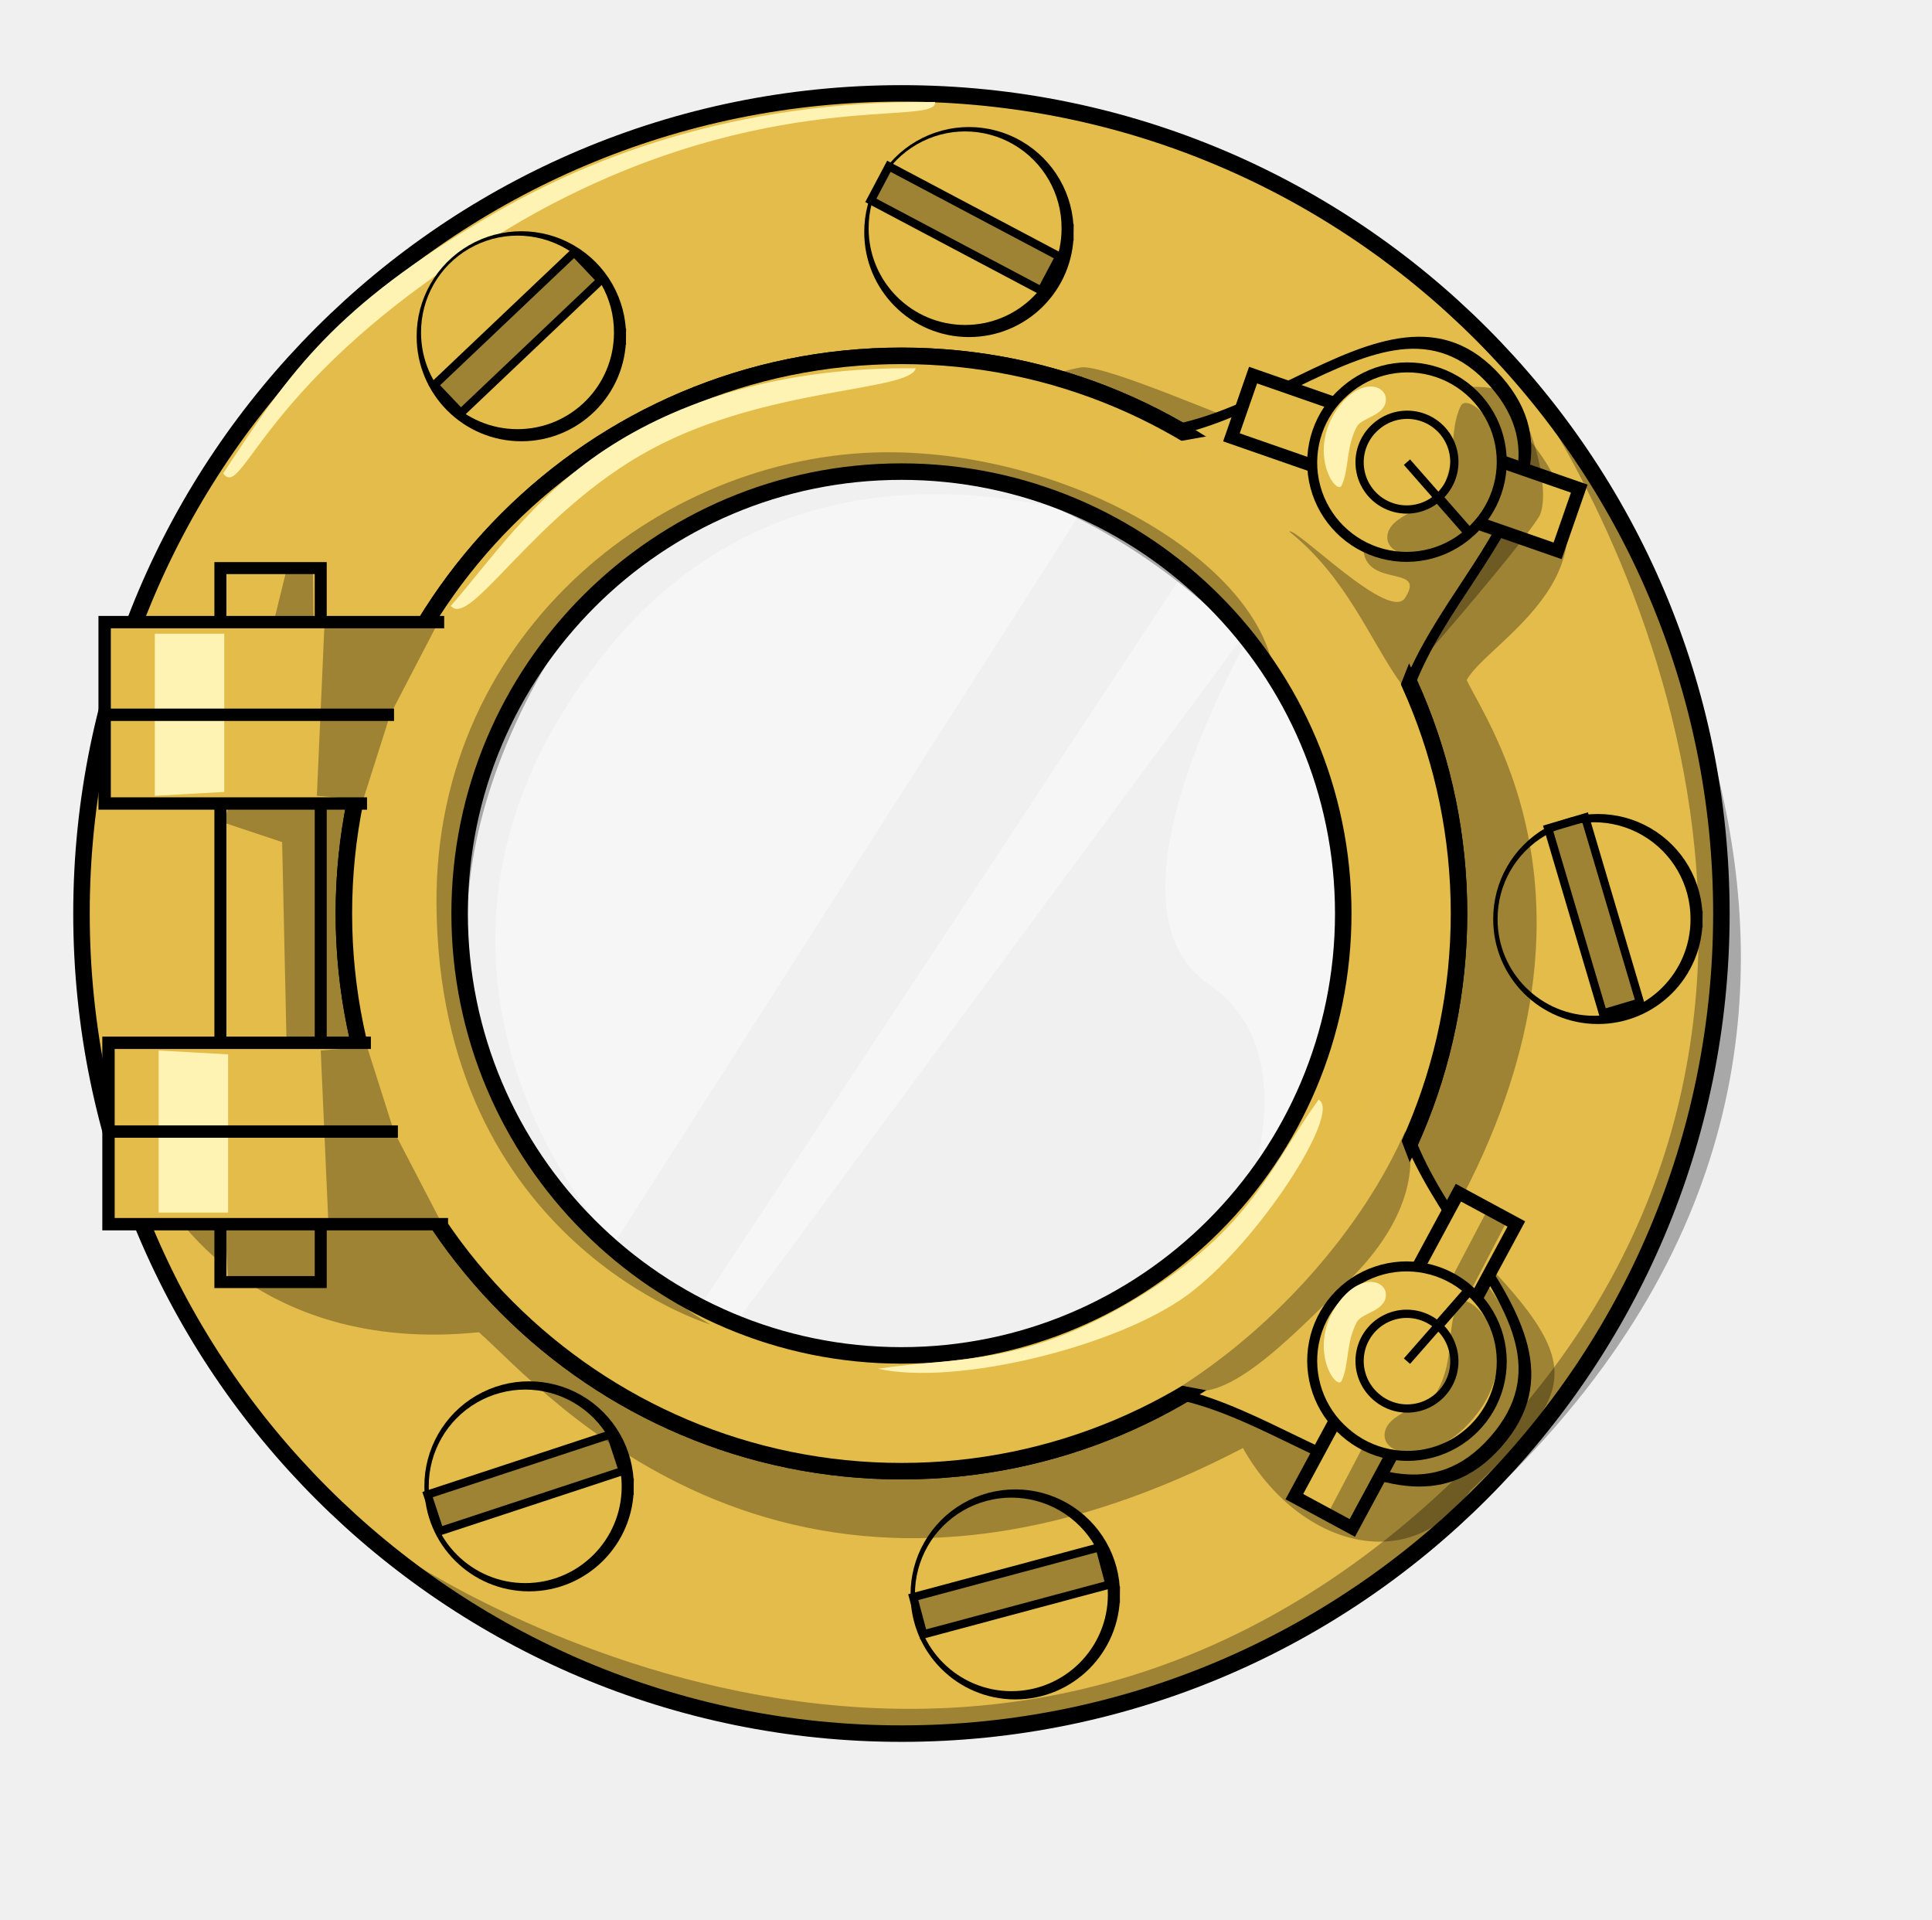
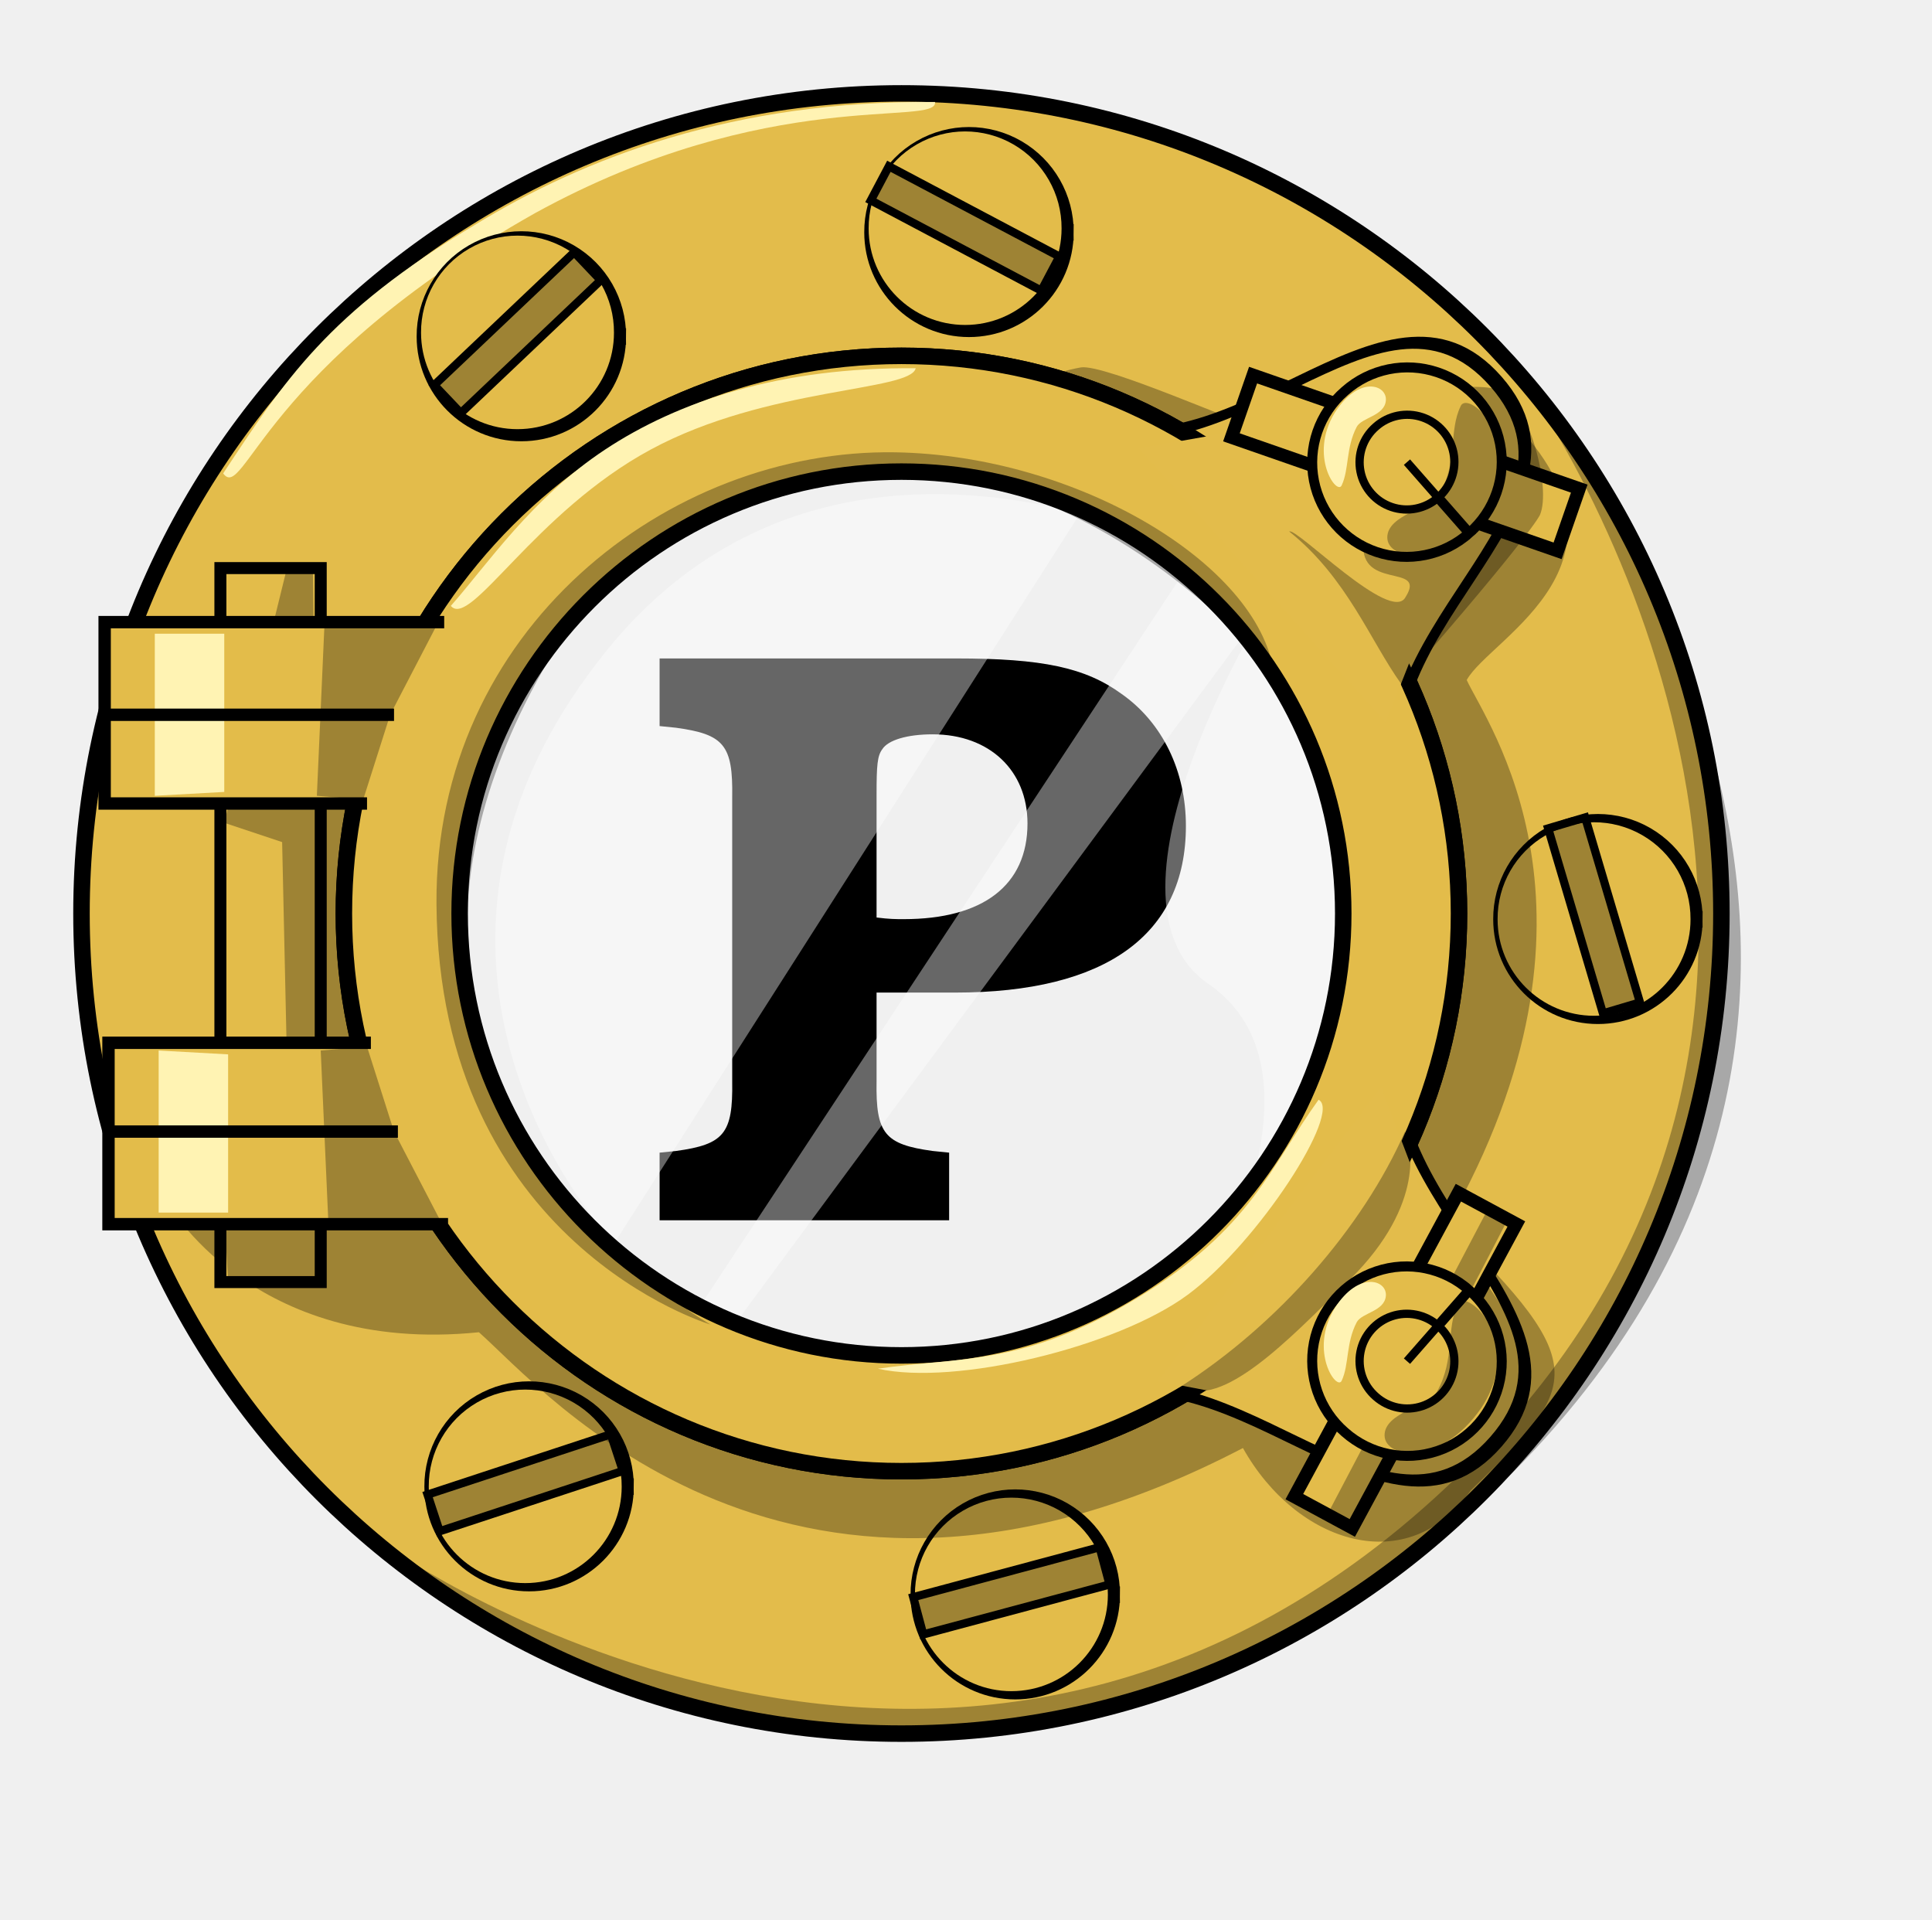
<svg xmlns="http://www.w3.org/2000/svg" xmlns:xlink="http://www.w3.org/1999/xlink" id="svg548" width="155mm" height="154mm">
  <defs id="defs550">
    <linearGradient id="linearGradient679">
      <stop style="stop-color:#000;stop-opacity:1;" offset="0" id="stop680" />
      <stop style="stop-color:#fff;stop-opacity:1;" offset="1" id="stop681" />
    </linearGradient>
    <linearGradient id="linearGradient675">
      <stop style="stop-color:#ffffff;stop-opacity:1;" offset="0" id="stop676" />
      <stop style="stop-color:#a28fff;stop-opacity:1;" offset="1" id="stop677" />
    </linearGradient>
    <radialGradient xlink:href="#linearGradient675" id="radialGradient678" cx="0.269" cy="0.445" fx="0.269" fy="0.445" r="0.495" gradientUnits="objectBoundingBox" spreadMethod="pad" />
  </defs>
+   <text style="fill:black;stroke:none;font-family:URW Bookman L;font-style:normal;font-weight:bold;font-size:300;fill-opacity:1;stroke-opacity:1;stroke-width:1pt;stroke-linejoin:miter;stroke-linecap:butt;text-anchor:start;writing-mode:lr;" x="233.885" y="443.714" id="text688" transform="scale(0.833752,0.833752)">
+     <tspan x="233.885" y="443.714" id="tspan697">
+ P</tspan>
+   </text>
  <path style="fill:#ffffff;fill-rule:evenodd;stroke:none;stroke-opacity:1;stroke-width:1pt;stroke-linejoin:miter;stroke-linecap:butt;fill-opacity:0.404;" d="M 360 171.919 L 210 399.419 L 218.75 406.919 L 385 181.919 C 385 181.919 328.75 271.919 366.25 298.169 C 428.75 340.669 290 488.169 425 311.919 C 425 289.419 400 185.669 400 185.669 L 360 171.919 z " id="path640" />
  <path style="fill:#ffffff;fill-rule:evenodd;stroke:none;stroke-opacity:1;stroke-width:1pt;stroke-linejoin:miter;stroke-linecap:butt;fill-opacity:0.402;" d="M 181.25 200.669 C 121.25 278.169 162.5 350.669 186.25 376.919 L 327.5 155.669 C 273.75 141.919 219.377 150.627 181.25 200.669 z " id="path638" />
  <path style="font-size:12;fill:#e3bc4b;fill-rule:evenodd;stroke:#000000;stroke-width:5;fill-opacity:1;" d="M 601.39 677.371 C 601.39 814.615 490.005 926 352.761 926 C 215.518 926 104.132 814.615 104.132 677.371 C 104.132 540.128 215.518 428.742 352.761 428.742 C 490.005 428.742 601.39 540.128 601.39 677.371 z M 521.829 677.371 C 521.829 770.697 446.087 846.438 352.761 846.438 C 259.436 846.438 183.693 770.697 183.693 677.371 C 183.693 584.045 259.436 508.303 352.761 508.303 C 446.087 508.303 521.829 584.045 521.829 677.371 z " id="path555" transform="translate(-79.42356,-400.4271)" />
  <path style="fill:#fff3b3;fill-rule:evenodd;stroke:none;stroke-opacity:1;stroke-width:1pt;stroke-linejoin:miter;stroke-linecap:butt;fill-opacity:1;" d="M 214.876 573.45 C 228.613 554.43 238.297 540.533 269.544 523.592 C 292.82 510.609 324.27 500.222 365.22 503.147 C 365.639 508.602 331.437 497.359 282.017 521.827 C 224.183 551.26 218.84 579.922 214.876 573.45 z " id="path666" transform="matrix(1.478566,-8.772640e-2,9.172000e-2,1.414187,-302.6353,-648.5901)" />
  <path style="fill-rule:evenodd;stroke:#000000;fill:#050401;fill-opacity:1;stroke-opacity:1;stroke-width:5;stroke-linejoin:miter;stroke-linecap:butt;stroke-dasharray:none;" id="path630" d="M 597.88 682.636 A 29.251 29.25 0 1 0 539.379,682.636 A 29.25 29.25 0 1 0 597.88 682.636 L 568.63 682.636 z" transform="translate(-84.10356,-403.9373)" />
  <path style="fill-rule:evenodd;stroke:none;fill:#e3bc4a;fill-opacity:1;stroke-opacity:1;stroke-width:3.75;stroke-linejoin:miter;stroke-linecap:butt;stroke-dasharray:none;" id="path631" d="M 597.88 682.636 A 29.251 29.25 0 1 0 539.379,682.636 A 29.25 29.25 0 1 0 597.88 682.636 L 568.63 682.636 z" transform="translate(-85.27376,-403.9373)" />
  <rect style="font-size:12;fill-opacity:0.303;fill-rule:evenodd;stroke:#000000;stroke-width:2.5;" id="rect632" width="58.501" height="11.7" x="374.159" y="-390.449" transform="matrix(0.284087,0.958799,-0.958799,0.284087,0,0)" />
  <path style="fill-rule:evenodd;stroke:#000000;fill:#050401;fill-opacity:1;stroke-opacity:1;stroke-width:5;stroke-linejoin:miter;stroke-linecap:butt;stroke-dasharray:none;" id="path633" d="M 597.88 682.636 A 29.251 29.25 0 1 0 539.379,682.636 A 29.25 29.25 0 1 0 597.88 682.636 L 568.63 682.636 z" transform="translate(-260.7766,-199.1838)" />
  <path style="fill-rule:evenodd;stroke:none;fill:#e3bc4a;fill-opacity:1;stroke-opacity:1;stroke-width:3.75;stroke-linejoin:miter;stroke-linecap:butt;stroke-dasharray:none;" id="path634" d="M 597.88 682.636 A 29.251 29.25 0 1 0 539.379,682.636 A 29.25 29.25 0 1 0 597.88 682.636 L 568.63 682.636 z" transform="translate(-261.9467,-199.1839)" />
  <rect style="font-size:12;fill-opacity:0.303;fill-rule:evenodd;stroke:#000000;stroke-width:2.5;" id="rect635" width="58.501" height="11.7" x="142.146" y="539.378" transform="matrix(0.96592,-0.258842,0.258842,0.96592,0,0)" />
  <path style="fill-rule:evenodd;stroke:#000000;fill:#050401;fill-opacity:1;stroke-opacity:1;stroke-width:5;stroke-linejoin:miter;stroke-linecap:butt;stroke-dasharray:none;" id="path636" d="M 597.88 682.636 A 29.251 29.25 0 1 0 539.379,682.636 A 29.25 29.25 0 1 0 597.88 682.636 L 568.63 682.636 z" transform="translate(-408.1991,-231.9443)" />
  <path style="fill-rule:evenodd;stroke:none;fill:#e3bc4a;fill-opacity:1;stroke-opacity:1;stroke-width:3.75;stroke-linejoin:miter;stroke-linecap:butt;stroke-dasharray:none;" id="path637" d="M 597.88 682.636 A 29.251 29.25 0 1 0 539.379,682.636 A 29.25 29.25 0 1 0 597.88 682.636 L 568.63 682.636 z" transform="translate(-409.3693,-231.9445)" />
  <rect style="font-size:12;fill-opacity:0.303;fill-rule:evenodd;stroke:#000000;stroke-width:2.5;" id="rect638" width="58.501" height="11.7" x="-18.535" y="470.929" transform="matrix(0.949857,-0.312685,0.312685,0.949857,0,0)" />
  <path style="fill:#000000;fill-rule:evenodd;stroke:none;stroke-opacity:1;stroke-width:1pt;stroke-linejoin:miter;stroke-linecap:butt;fill-opacity:0.302;" d="M 211.774 605.415 C 211.774 606.585 147.422 624.135 147.422 624.135 L 166.143 730.607 L 129.872 764.537 C 129.872 764.537 155.613 811.338 224.644 804.318 C 244.534 821.868 319.415 910.789 456.308 839.419 C 472.688 868.669 506.619 879.199 525.339 852.289 C 558.099 820.699 562.78 814.848 518.319 771.557 C 572.14 676.785 530.019 619.455 524.169 606.585 C 531.189 593.714 581.5 570.314 535.869 525.853 C 499.598 503.623 460.988 529.363 458.648 529.363 C 456.308 529.363 414.187 510.643 407.167 511.813 C 400.147 512.983 373.236 521.173 373.236 521.173 L 477.368 582.014 C 477.368 582.014 503.108 651.045 503.108 652.215 C 503.108 653.385 489.068 745.817 489.068 745.817 C 489.068 745.817 427.057 812.508 424.717 813.678 C 422.377 814.848 335.796 828.888 328.776 828.888 C 321.755 828.888 246.874 783.258 243.364 780.918 C 239.854 778.578 209.434 697.846 208.264 691.996 C 207.093 686.146 212.944 606.585 211.774 605.415 z " id="path620" transform="translate(-79.42356,-400.4271)" />
  <rect style="font-size:12;fill:#e3bc4a;fill-rule:evenodd;stroke:#000000;stroke-width:3.634;" id="rect566" width="30.421" height="216.454" x="66.829" y="172.227" />
  <path style="fill:#000000;fill-rule:evenodd;stroke:none;stroke-opacity:1;stroke-width:1pt;stroke-linejoin:miter;stroke-linecap:butt;fill-opacity:0.303;" d="M 174.333 573.824 L 166.143 573.824 L 147.423 649.875 L 164.973 655.726 L 167.313 762.197 L 147.423 768.047 L 148.593 789.108 L 176.673 787.938 L 174.333 573.824 z " id="path619" transform="translate(-79.42356,-400.4271)" />
  <path style="font-size:12;fill:#e3bc4a;fill-rule:evenodd;stroke:#000000;stroke-width:3.75;" d="M 442.913 432.283 C 513.78 414.567 478.346 343.701 549.213 343.701 C 620.079 343.701 584.646 414.567 655.512 432.283 " id="path573" transform="matrix(0.492516,0.56143,-0.904,0.793037,493.8064,-465.2463)" />
  <path style="font-size:12;fill:#e3bc4a;fill-rule:evenodd;stroke:#000000;stroke-width:3.75;" d="M 442.913 432.283 C 513.78 414.567 478.346 343.701 549.213 343.701 C 620.079 343.701 584.646 414.567 655.512 432.283 " id="path592" transform="matrix(0.492516,-0.56143,-0.904,-0.793037,493.8063,1018.005)" />
  <path style="fill-rule:evenodd;stroke:#000000;fill:#050401;fill-opacity:1;stroke-opacity:1;stroke-width:5;stroke-linejoin:miter;stroke-linecap:butt;stroke-dasharray:none;" id="path598" d="M 597.88 682.636 A 29.251 29.25 0 1 0 539.379,682.636 A 29.25 29.25 0 1 0 597.88 682.636 L 568.63 682.636 z" transform="translate(-410.5391,-580.6101)" />
  <path style="font-size:12;fill:#e3bc4a;fill-rule:evenodd;stroke:#000000;stroke-width:5;" d="M 521.829 677.371 C 521.829 770.697 446.087 846.438 352.761 846.438 C 259.436 846.438 183.693 770.697 183.693 677.371 C 183.693 584.045 259.436 508.303 352.761 508.303 C 446.087 508.303 521.829 584.045 521.829 677.371 z M 486.728 677.371 C 486.728 751.321 426.711 811.337 352.761 811.337 C 278.811 811.337 218.794 751.321 218.794 677.371 C 218.794 603.42 278.811 543.403 352.761 543.403 C 426.711 543.403 486.728 603.42 486.728 677.371 z " id="path562" transform="translate(-79.42356,-400.4271)" />
  <path style="fill:#e3bc4b;fill-rule:evenodd;stroke:none;stroke-opacity:1;stroke-width:1pt;stroke-linejoin:miter;stroke-linecap:butt;fill-opacity:1;" d="M 424.717 536.383 L 477.368 527.023 L 510.714 591.374 L 499.599 619.455 L 424.717 536.383 z " id="path659" transform="matrix(0.18743,0.982278,-0.982278,0.18743,866.0483,-188.1332)" />
  <path style="fill:#e3bc4b;fill-rule:evenodd;stroke:none;stroke-opacity:1;stroke-width:1pt;stroke-linejoin:miter;stroke-linecap:butt;fill-opacity:1;" d="M 424.717 536.383 L 477.368 527.023 L 510.714 591.374 L 499.599 619.455 L 424.717 536.383 z " id="path639" transform="translate(-79.42356,-400.4271)" />
  <path style="fill:#fff3b3;fill-rule:evenodd;stroke:none;stroke-opacity:1;stroke-width:1pt;stroke-linejoin:miter;stroke-linecap:butt;fill-opacity:1;" d="M 219.964 567.974 C 231.664 556.274 246.436 536.901 269.544 523.592 C 292.652 510.283 324.168 501.87 365.118 504.795 C 363.07 511.752 319.857 507.578 283.44 524.397 C 247.023 541.216 225.453 575.368 219.964 567.974 z " id="path615" transform="matrix(0.998081,-6.191405e-2,6.191405e-2,0.998081,-118.0059,-369.5793)" />
  <path style="fill:#000000;fill-rule:evenodd;stroke:none;stroke-opacity:1;stroke-width:1pt;stroke-linejoin:miter;stroke-linecap:butt;fill-opacity:0.303;" d="M 294.845 801.978 C 294.845 801.978 212.455 777.404 211.773 674.446 C 211.231 591.37 282.053 536.36 351.006 537.553 C 406.078 538.522 460.988 571.484 465.668 604.245 C 443.437 578.504 356.856 495.433 258.574 580.844 C 155.613 725.927 297.185 803.148 294.845 801.978 z " id="path622" transform="translate(-79.42356,-400.4271)" />
  <path style="fill:#fff3b3;fill-rule:evenodd;stroke:none;stroke-opacity:1;stroke-width:1pt;stroke-linejoin:miter;stroke-linecap:butt;fill-opacity:1;" d="M 224.453 580.261 C 217.657 575.876 247.459 539.309 270.567 526 C 293.675 512.691 343.726 506.45 366.445 514.365 C 341.788 515.148 322.048 510.058 285.631 526.877 C 249.214 543.696 241.319 561.68 224.453 580.261 z " id="path623" transform="matrix(-0.993582,0.113114,-0.113114,-0.993582,688.4698,884.5519)" />
  <path style="fill-rule:evenodd;stroke:none;fill:#e3bc4a;fill-opacity:1;stroke-opacity:1;stroke-width:3.75;stroke-linejoin:miter;stroke-linecap:butt;stroke-dasharray:none;" id="path625" d="M 597.88 682.636 A 29.251 29.25 0 1 0 539.379,682.636 A 29.25 29.25 0 1 0 597.88 682.636 L 568.63 682.636 z" transform="translate(-411.7093,-581.7803)" />
  <rect style="font-size:12;fill-opacity:0.303;fill-rule:evenodd;stroke:#000000;stroke-width:2.5;" id="rect626" width="58.501" height="11.7" x="15.133" y="175.329" transform="matrix(0.725307,-0.688426,0.688426,0.725307,0,0)" />
  <path style="fill-rule:evenodd;stroke:#000000;fill:#050401;fill-opacity:1;stroke-opacity:1;stroke-width:5;stroke-linejoin:miter;stroke-linecap:butt;stroke-dasharray:none;" id="path627" d="M 597.88 682.636 A 29.251 29.25 0 1 0 539.379,682.636 A 29.25 29.25 0 1 0 597.88 682.636 L 568.63 682.636 z" transform="translate(-274.8168,-612.2008)" />
  <path style="fill-rule:evenodd;stroke:none;fill:#e3bc4a;fill-opacity:1;stroke-opacity:1;stroke-width:3.75;stroke-linejoin:miter;stroke-linecap:butt;stroke-dasharray:none;" id="path628" d="M 597.88 682.636 A 29.251 29.25 0 1 0 539.379,682.636 A 29.25 29.25 0 1 0 597.88 682.636 L 568.63 682.636 z" transform="translate(-275.987,-613.371)" />
  <rect style="font-size:12;fill-opacity:0.303;fill-rule:evenodd;stroke:#000000;stroke-width:2.5;" id="rect629" width="58.501" height="11.7" x="-320.293" y="69.859" transform="matrix(-0.883787,-0.46789,0.46789,-0.883787,0,0)" />
  <rect style="font-size:12;fill:#e3bc4a;fill-rule:evenodd;stroke:#000000;stroke-width:3.952;" id="rect576" width="104.717" height="19.972" x="396.232" y="-17.45" transform="matrix(0.944468,0.328603,-0.328603,0.944468,0,0)" />
  <path style="fill:#000000;fill-rule:evenodd;stroke:none;stroke-opacity:1;stroke-width:1pt;stroke-linejoin:miter;stroke-linecap:butt;fill-opacity:0.303;" d="M 471.518 558.614 C 488.48 572.086 495.272 590.442 504.318 602.933 C 542.765 559.292 544.994 553.792 544.994 553.792 C 548.386 545.933 541.719 521.173 533.529 517.663 C 525.339 514.153 499.598 520.003 499.598 520.003 C 499.598 520.003 498.161 550.756 493.481 560.116 C 490.575 576.583 512.225 567.311 505.577 577.741 C 501.316 585.548 473.532 557.292 471.518 558.614 z " id="path657" transform="matrix(1.034699,0,0,1.042192,-96.95473,-421.0514)" />
  <path style="font-size:12;fill:#e3bc4a;fill-rule:evenodd;stroke:#000000;stroke-width:2.812;" id="path574" d="M 602.362 405.709 A 26.575 26.575 0 1 0 549.213,405.709 A 26.575 26.575 0 1 0 602.362 405.709 L 575.787 405.709 z" transform="matrix(0.709918,0.809251,-0.809249,0.709917,346.1842,-613.8721)" />
  <path style="font-size:12;fill:#e3bc4a;fill-rule:evenodd;stroke:#000000;stroke-width:4.645;stroke-dasharray:none;" id="path575" d="M 602.362 405.709 A 26.575 26.575 0 1 0 549.213,405.709 A 26.575 26.575 0 1 0 602.362 405.709 L 575.787 405.709 z" transform="matrix(0.35496,0.404626,-0.404625,0.354958,386.4052,-236.8849)" />
  <g id="g647" transform="translate(-79.42356,-400.4271)">
    <path style="font-size:12;fill:#e3bc4a;fill-rule:evenodd;stroke:#000000;stroke-width:3.75;" d="M 191.884 716.566 L 112.322 716.566 L 112.322 771.557 L 215.284 771.557 " id="path646" />
    <path transform="translate(-3.510065,131.0421)" style="font-size:12;fill:#fff3b3;fill-rule:evenodd;stroke-width:1pt;" d="M 131.042 587.864 L 131.042 637.005 L 152.103 637.005 L 152.103 589.034 L 131.042 587.864 z " id="path644" />
    <path style="font-size:12;fill:none;fill-rule:evenodd;stroke:#000000;stroke-width:3.75;" d="M 112.322 743.477 L 211.774 743.477 " id="path643" transform="matrix(0.882353,0,0,1,13.21433,-3.051758e-5)" />
    <path transform="matrix(1,-1.224606e-16,-1.224606e-16,-1,2.34005,1358.251)" style="font-size:12;fill-opacity:0.303;fill-rule:evenodd;stroke-width:1pt;" d="M 176.673 586.694 L 174.333 639.345 L 188.373 640.515 L 196.563 614.775 L 211.774 585.524 L 176.673 586.694 z " id="path642" />
  </g>
  <g id="g652" transform="matrix(1,-1.224606e-16,-1.224606e-16,-1,-80.59351,960.1638)">
    <path style="font-size:12;fill:#e3bc4a;fill-rule:evenodd;stroke:#000000;stroke-width:3.75;" d="M 191.884 716.566 L 112.322 716.566 L 112.322 771.557 L 215.284 771.557 " id="path653" />
    <path transform="translate(-3.510065,131.0421)" style="font-size:12;fill:#fff3b3;fill-rule:evenodd;stroke-width:1pt;" d="M 131.042 587.864 L 131.042 637.005 L 152.103 637.005 L 152.103 589.034 L 131.042 587.864 z " id="path654" />
    <path style="font-size:12;fill:none;fill-rule:evenodd;stroke:#000000;stroke-width:3.75;" d="M 112.322 743.477 L 211.774 743.477 " id="path655" transform="matrix(0.882353,0,0,1,13.21433,-3.051758e-5)" />
    <path transform="matrix(1,-1.224606e-16,-1.224606e-16,-1,2.34005,1358.251)" style="font-size:12;fill-opacity:0.303;fill-rule:evenodd;stroke-width:1pt;" d="M 176.673 586.694 L 174.333 639.345 L 188.373 640.515 L 196.563 614.775 L 211.774 585.524 L 176.673 586.694 z " id="path656" />
  </g>
  <path style="fill:#000000;fill-rule:evenodd;stroke:none;stroke-opacity:1;stroke-width:1pt;stroke-linejoin:miter;stroke-linecap:butt;fill-opacity:0.299;" d="M 437.588 821.868 C 466.839 803.148 492.578 773.897 505.448 744.647 C 507.789 749.327 511.257 768.439 486.728 791.448 C 470.685 807.262 449.678 829.278 437.588 821.868 z " id="path660" transform="translate(-79.42356,-401.5972)" />
  <path style="fill:#000000;fill-rule:evenodd;stroke:none;stroke-opacity:1;stroke-width:1pt;stroke-linejoin:miter;stroke-linecap:butt;fill-opacity:0.302;" d="M 484.388 841.758 L 504.279 834.738 L 524.169 782.088 C 524.169 782.088 555.759 817.188 537.039 832.398 C 518.319 847.609 514.809 856.969 484.388 841.758 z " id="path667" transform="translate(-79.42356,-400.4271)" />
  <rect style="font-size:12;fill:#e3bc4a;fill-rule:evenodd;stroke:#000000;stroke-width:3.952;" id="rect595" width="104.717" height="19.972" x="-212.845" y="-580.868" transform="matrix(0.475012,-0.87998,-0.87998,-0.475012,0,0)" />
  <path style="fill:#000000;fill-rule:evenodd;stroke:none;stroke-opacity:1;stroke-width:1pt;stroke-linejoin:miter;stroke-linecap:butt;fill-opacity:0.299;" d="M 530.019 768.047 L 482.048 859.309 L 489.068 861.649 L 535.869 771.557 L 530.019 768.047 z " id="path661" transform="translate(-79.42356,-400.4271)" />
  <path style="font-size:12;fill:#e3bc4a;fill-rule:evenodd;stroke:#000000;stroke-width:2.812;" id="path593" d="M 602.362 405.709 A 26.575 26.575 0 1 0 549.213,405.709 A 26.575 26.575 0 1 0 602.362 405.709 L 575.787 405.709 z" transform="matrix(0.709918,-0.809251,-0.809249,-0.709917,346.1842,1166.631)" />
  <path style="font-size:12;fill:#e3bc4a;fill-rule:evenodd;stroke:#000000;stroke-width:4.645;stroke-dasharray:none;" id="path594" d="M 602.362 405.709 A 26.575 26.575 0 1 0 549.213,405.709 A 26.575 26.575 0 1 0 602.362 405.709 L 575.787 405.709 z" transform="matrix(0.35496,-0.404626,-0.404625,-0.354958,386.4052,789.6439)" />
  <path style="fill:#000000;fill-rule:evenodd;stroke:none;stroke-opacity:1;stroke-width:1pt;stroke-linejoin:miter;stroke-linecap:butt;fill-opacity:0.298;" d="M 521.486 795.785 C 523.674 790.463 542.224 806.848 528.506 827.375 C 516.153 845.115 499.255 842.586 499.255 835.566 C 499.255 828.545 512.663 826.778 515.21 822.211 C 520.652 812.454 517.842 803.271 521.486 795.785 z " id="path662" transform="translate(-79.42356,-400.4271)" />
  <path style="fill:#000000;fill-rule:evenodd;stroke:none;stroke-opacity:1;stroke-width:1pt;stroke-linejoin:miter;stroke-linecap:butt;fill-opacity:0.298;" d="M 521.486 795.785 C 523.674 790.463 542.224 806.848 528.506 827.375 C 516.153 845.115 499.255 842.586 499.255 835.566 C 499.255 828.545 512.663 826.778 515.21 822.211 C 520.652 812.454 517.842 803.271 521.486 795.785 z " id="path663" transform="translate(-78.59627,-672.6184)" />
  <path style="fill:#fff3b3;fill-rule:evenodd;stroke:none;stroke-opacity:1;stroke-width:1pt;stroke-linejoin:miter;stroke-linecap:butt;fill-opacity:1;" d="M 521.486 795.785 C 523.674 790.463 542.224 806.848 528.506 827.375 C 516.153 845.115 499.255 842.586 499.255 835.566 C 499.255 828.545 512.663 826.778 515.21 822.211 C 520.652 812.454 517.842 803.271 521.486 795.785 z " id="path664" transform="matrix(-0.515536,-6.337643e-2,4.792578e-2,-0.681738,637.568,722.6339)" />
  <path style="fill:#fff3b3;fill-rule:evenodd;stroke:none;stroke-opacity:1;stroke-width:1pt;stroke-linejoin:miter;stroke-linecap:butt;fill-opacity:1;" d="M 521.486 795.785 C 523.674 790.463 542.224 806.848 528.506 827.375 C 516.153 845.115 499.255 842.586 499.255 835.566 C 499.255 828.545 512.663 826.778 515.21 822.211 C 520.652 812.454 517.842 803.271 521.486 795.785 z " id="path665" transform="matrix(-0.515536,-6.337643e-2,4.792578e-2,-0.681738,637.568,994.0789)" />
  <path style="fill:#000000;fill-rule:evenodd;stroke:none;stroke-opacity:1;stroke-width:1pt;stroke-linejoin:miter;stroke-linecap:butt;fill-opacity:0.302;" d="M 197.733 869.839 C 197.733 869.839 372.442 992.892 521.829 847.609 C 655.945 718.315 569.8 552.764 535.869 508.303 C 562.78 543.404 686.802 709.547 527.679 856.969 C 368.556 986.841 241.024 903.769 197.733 869.839 z " id="path668" transform="translate(-79.42356,-400.4271)" />
</svg>
